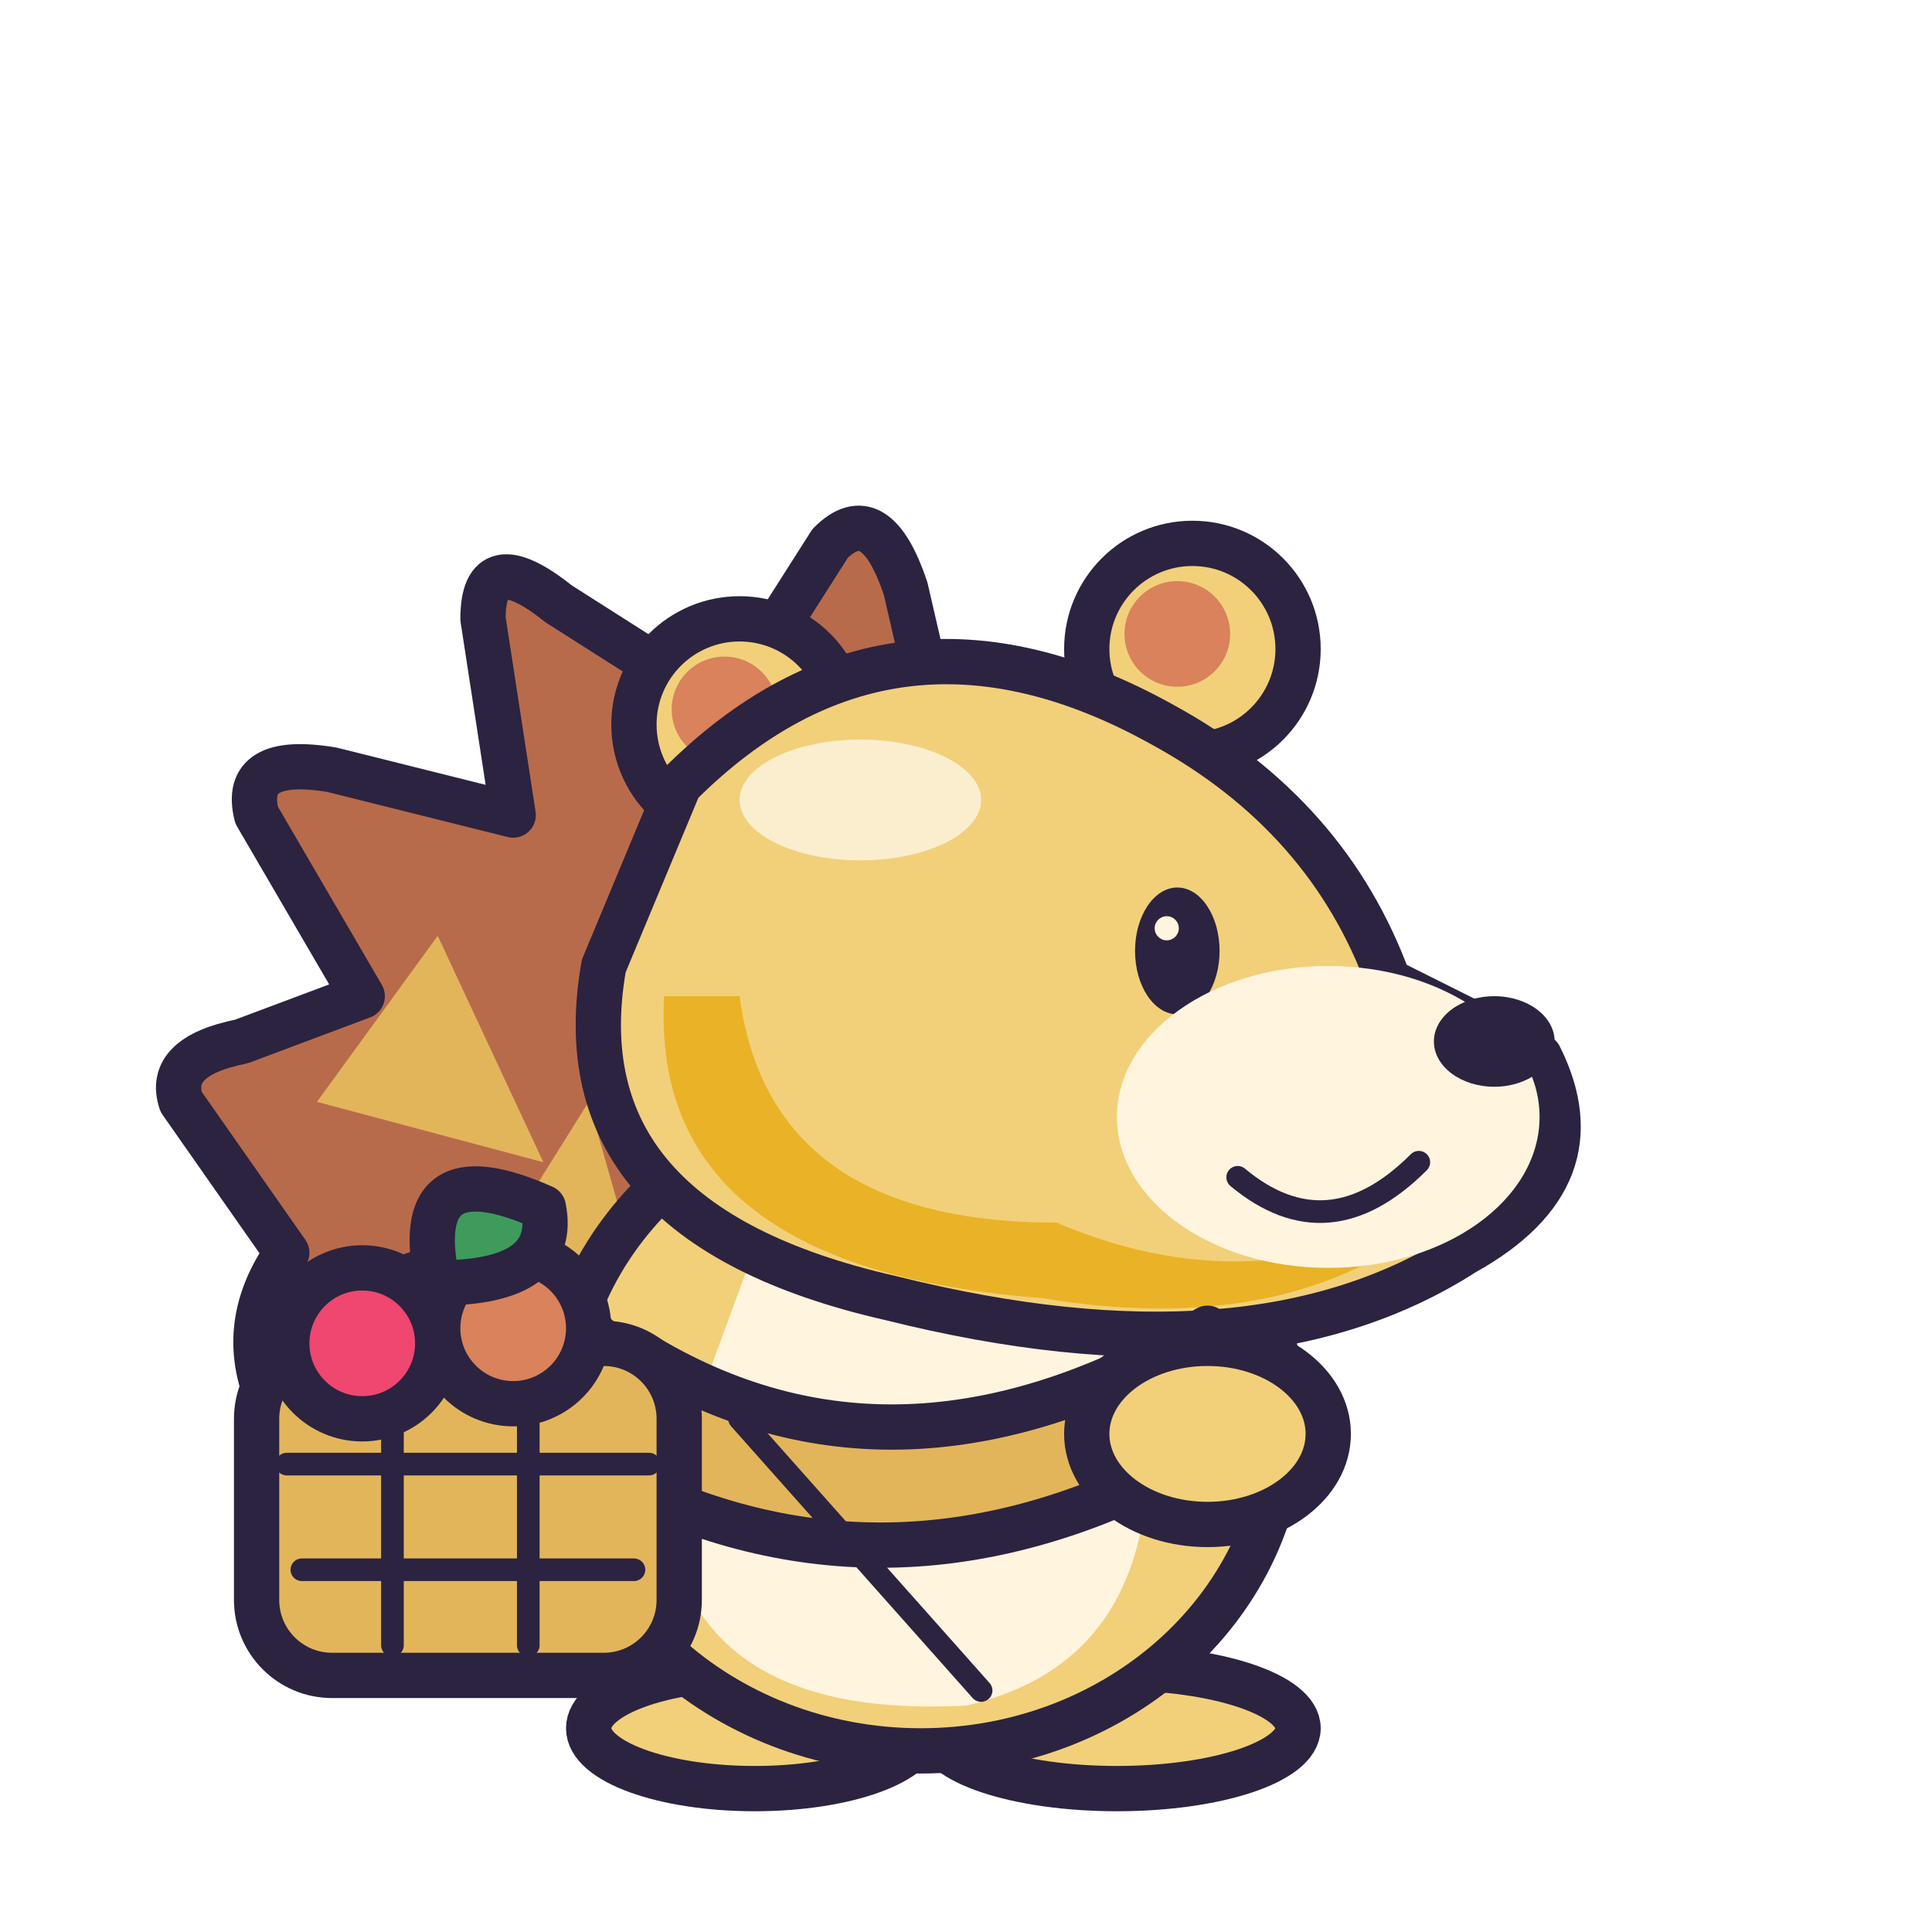
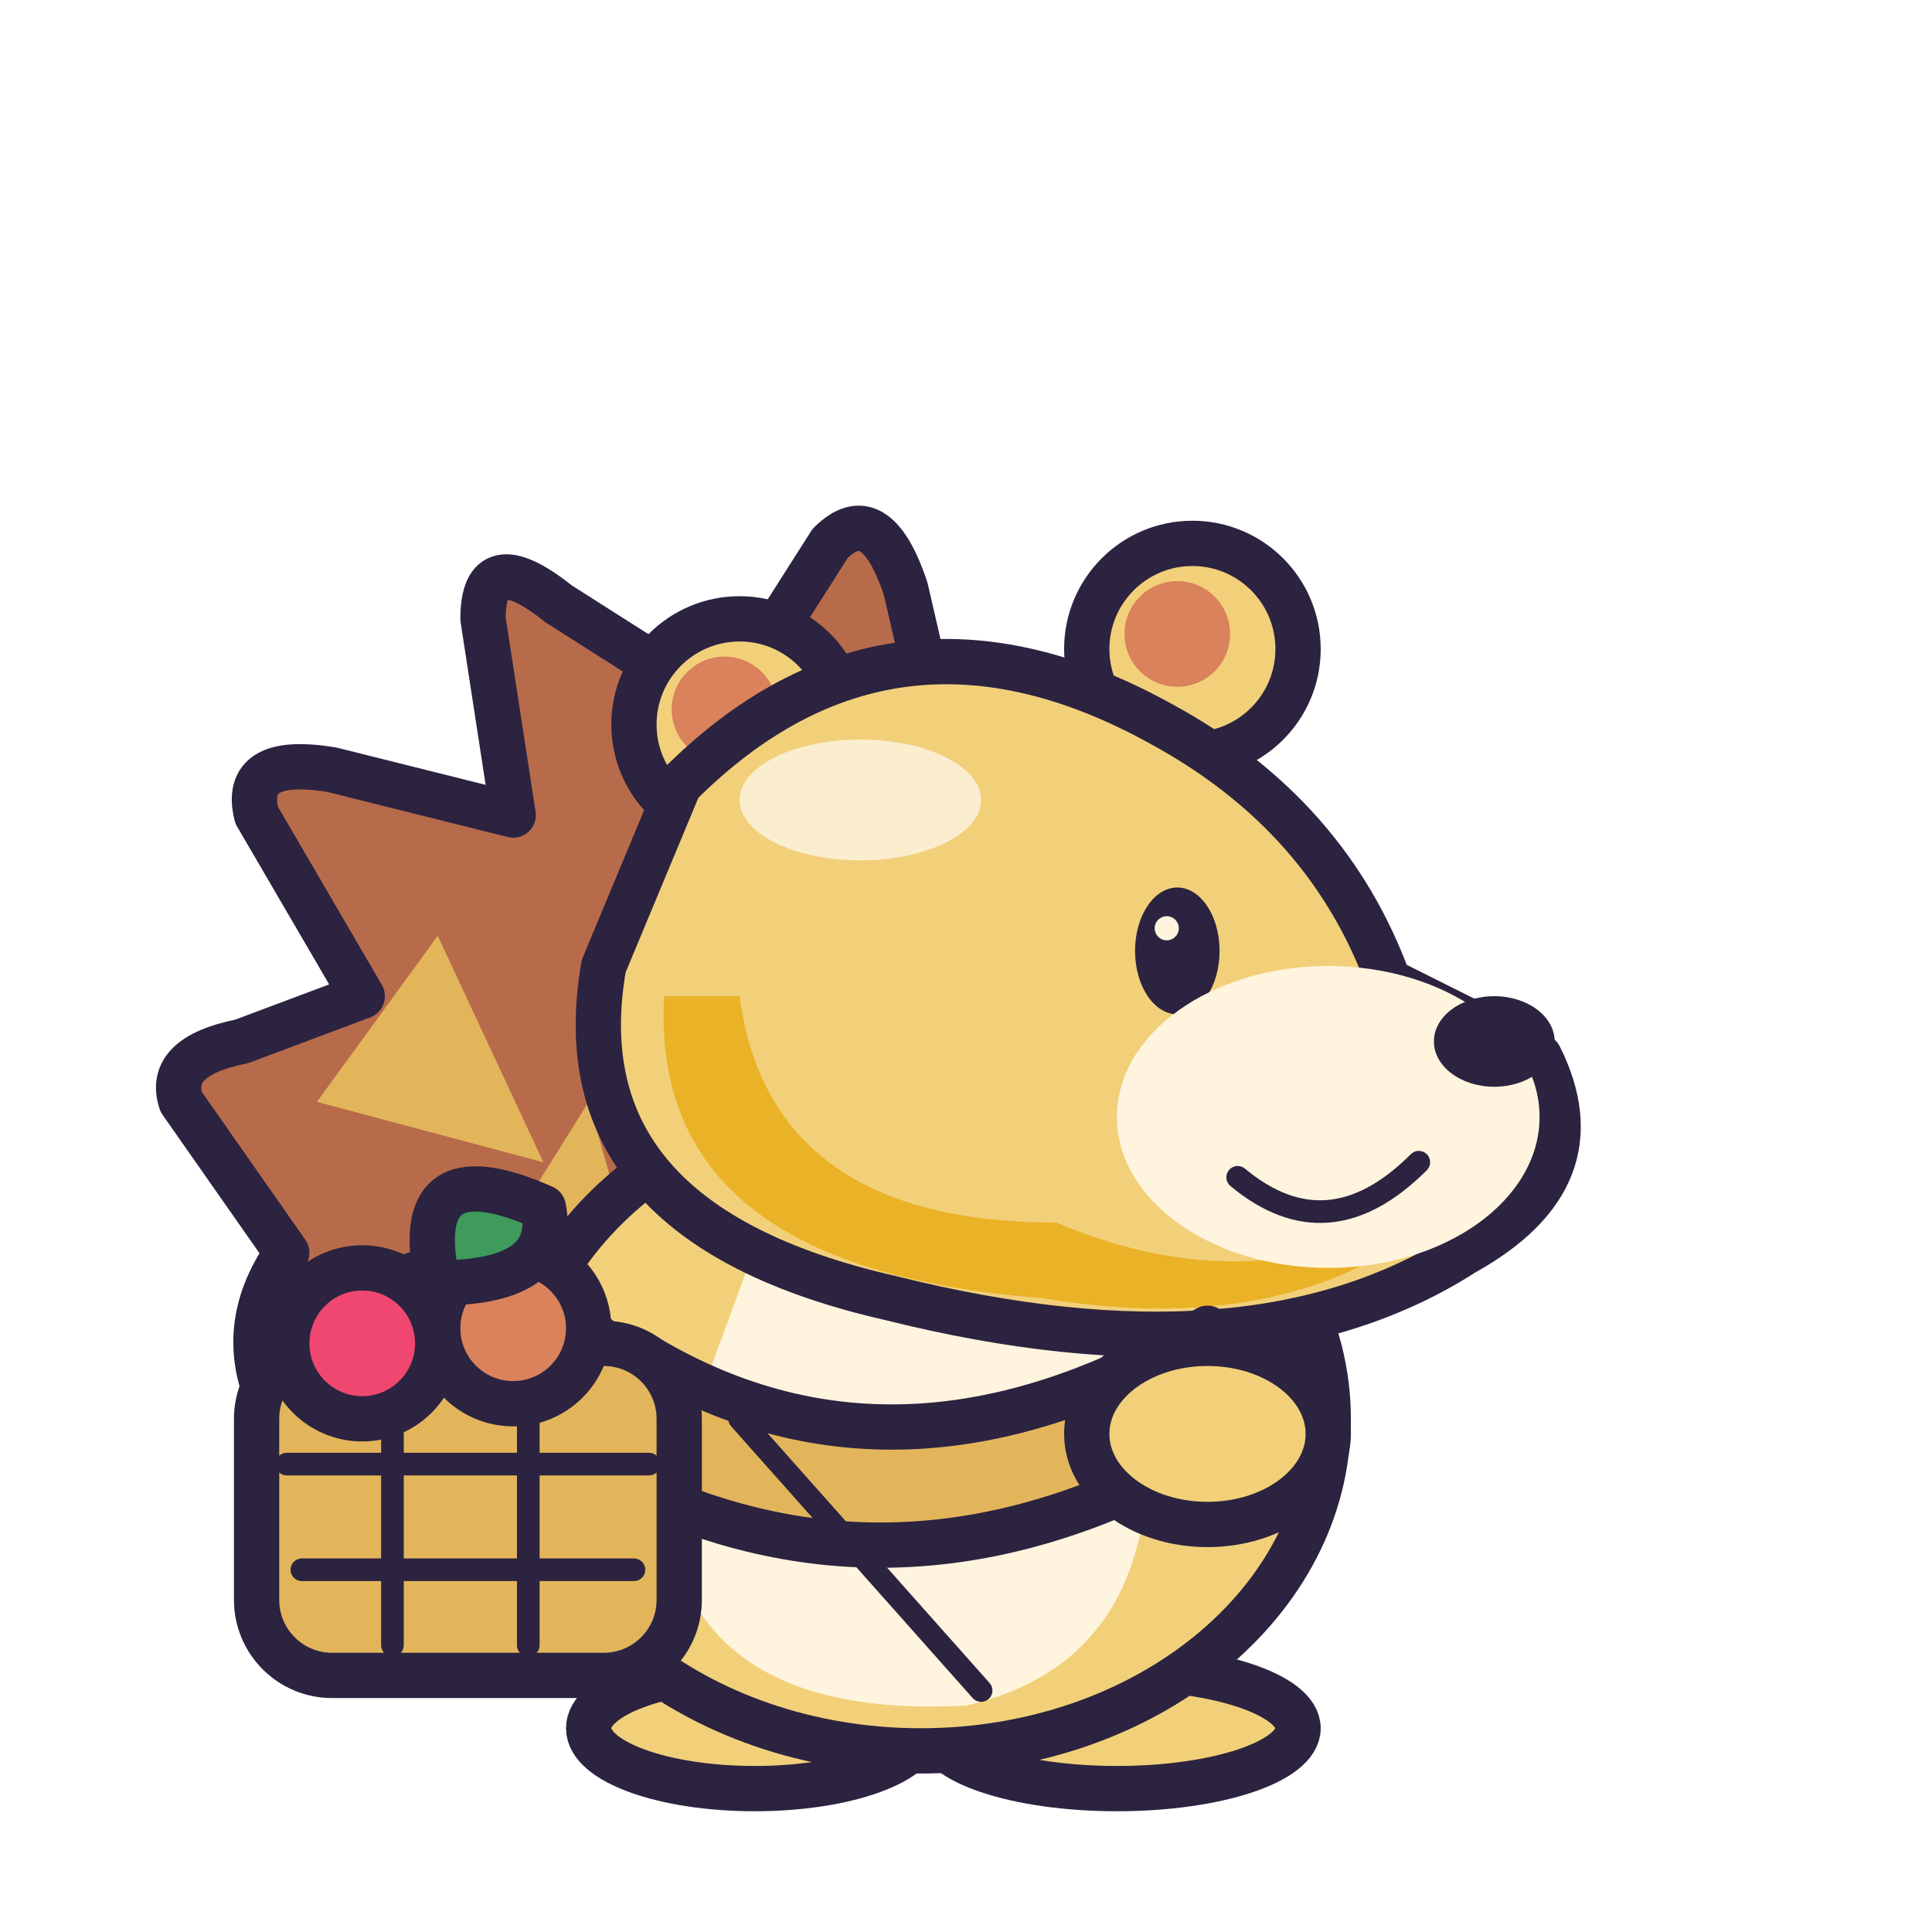
<svg xmlns="http://www.w3.org/2000/svg" version="1.1" viewBox="0 0 128 128" fill="none" stroke="#2B2340" stroke-width="3" stroke-linecap="round" stroke-linejoin="round">
  <g id="feet">
    <ellipse cx="50" cy="114.5" rx="11" ry="4" fill="#F2D07A" />
    <ellipse cx="74" cy="114.5" rx="12" ry="4" fill="#F2D07A" />
  </g>
  <g id="pose" transform="translate(0 1)">
    <g id="tail">
      <path d="M29 103 Q12 92 19 82 L12 72 Q11 69 16 68 L24 65 L17 53 Q16 49 22 50 L34 53 L32 40 Q32 35 37 39 L48 46 L55 35 Q58 32 60 38 L63 51 Q85 63 82 91Z" fill="#B86B4B" />
      <path d="M21 72L36 76L29 61M29 88L43 86L39 72" fill="#E3B55B" stroke="none" />
    </g>
    <g id="body">
-       <ellipse cx="61" cy="93" rx="24" ry="22" fill="#F2D07A" />
+       <ellipse cx="61" cy="93" rx="27" ry="22" fill="#F2D07A" />
      <path d="M51 79Q70 76 76 93Q77 109 64 112Q45 113 44 98Z" fill="#FFF4DE" stroke="none" />
    </g>
    <g id="head">
      <ellipse cx="49" cy="47" rx="7" ry="7" fill="#F2D07A" />
      <ellipse cx="79" cy="42" rx="7" ry="7" fill="#F2D07A" />
      <ellipse cx="48" cy="46" rx="3.5" ry="3.5" fill="#D9825B" stroke="none" />
      <ellipse cx="78" cy="41" rx="3.5" ry="3.5" fill="#D9825B" stroke="none" />
      <path d="M45 51Q59 37 77 47Q88 53 92 64L102 69Q106 77 97 82Q83 91 59 85Q37 80 40 63Z" fill="#F2D07A" />
      <path d="M44 65Q43 83 69 85Q87 88 97 78Q84 86 70 80Q51 80 49 65Z" fill="#EAB226" stroke="none" />
      <ellipse cx="57" cy="52" rx="8" ry="4" fill="#FAEECE" stroke="none" />
      <ellipse cx="78" cy="62" rx="2.8" ry="4.2" fill="#2B2340" stroke="none" />
      <ellipse cx="77.3" cy="60.5" rx="0.8" ry="0.8" fill="#FFF4DE" stroke="none" />
      <ellipse cx="88" cy="73" rx="14" ry="10" fill="#FFF4DE" stroke="none" />
      <ellipse cx="99" cy="68" rx="4" ry="3" fill="#2B2340" stroke="none" />
      <path d="M82 77Q88 82 94 76" fill="none" stroke="#2B2340" stroke-width="1.5" />
    </g>
    <g id="clothing">
      <path d="M43 89Q60 99 80 87L80 95Q61 106 43 98Z" fill="#E3B55B" />
      <path d="M49 93L65 111" fill="none" stroke="#2B2340" stroke-width="1.5" />
    </g>
    <g id="headwear" />
    <g id="basket">
      <path d="M21 88Q30 78 40 88" fill="none" />
      <rect x="17" y="88" width="28" height="22" rx="5" fill="#E3B55B" />
      <path d="M19 96H43M20 103H42M26 90V108M35 90V108" fill="none" stroke="#2B2340" stroke-width="1.5" />
      <ellipse cx="24" cy="88" rx="5" ry="5" fill="#EF476F" />
      <ellipse cx="34" cy="87" rx="5" ry="5" fill="#D9825B" />
      <path d="M29 84Q27 75 36 79Q37 84 29 84Z" fill="#3E9B5B" />
    </g>
    <g id="arm" transform="rotate(0 77 89)">
      <ellipse cx="80" cy="94" rx="8" ry="6" fill="#F2D07A" />
    </g>
  </g>
</svg>
